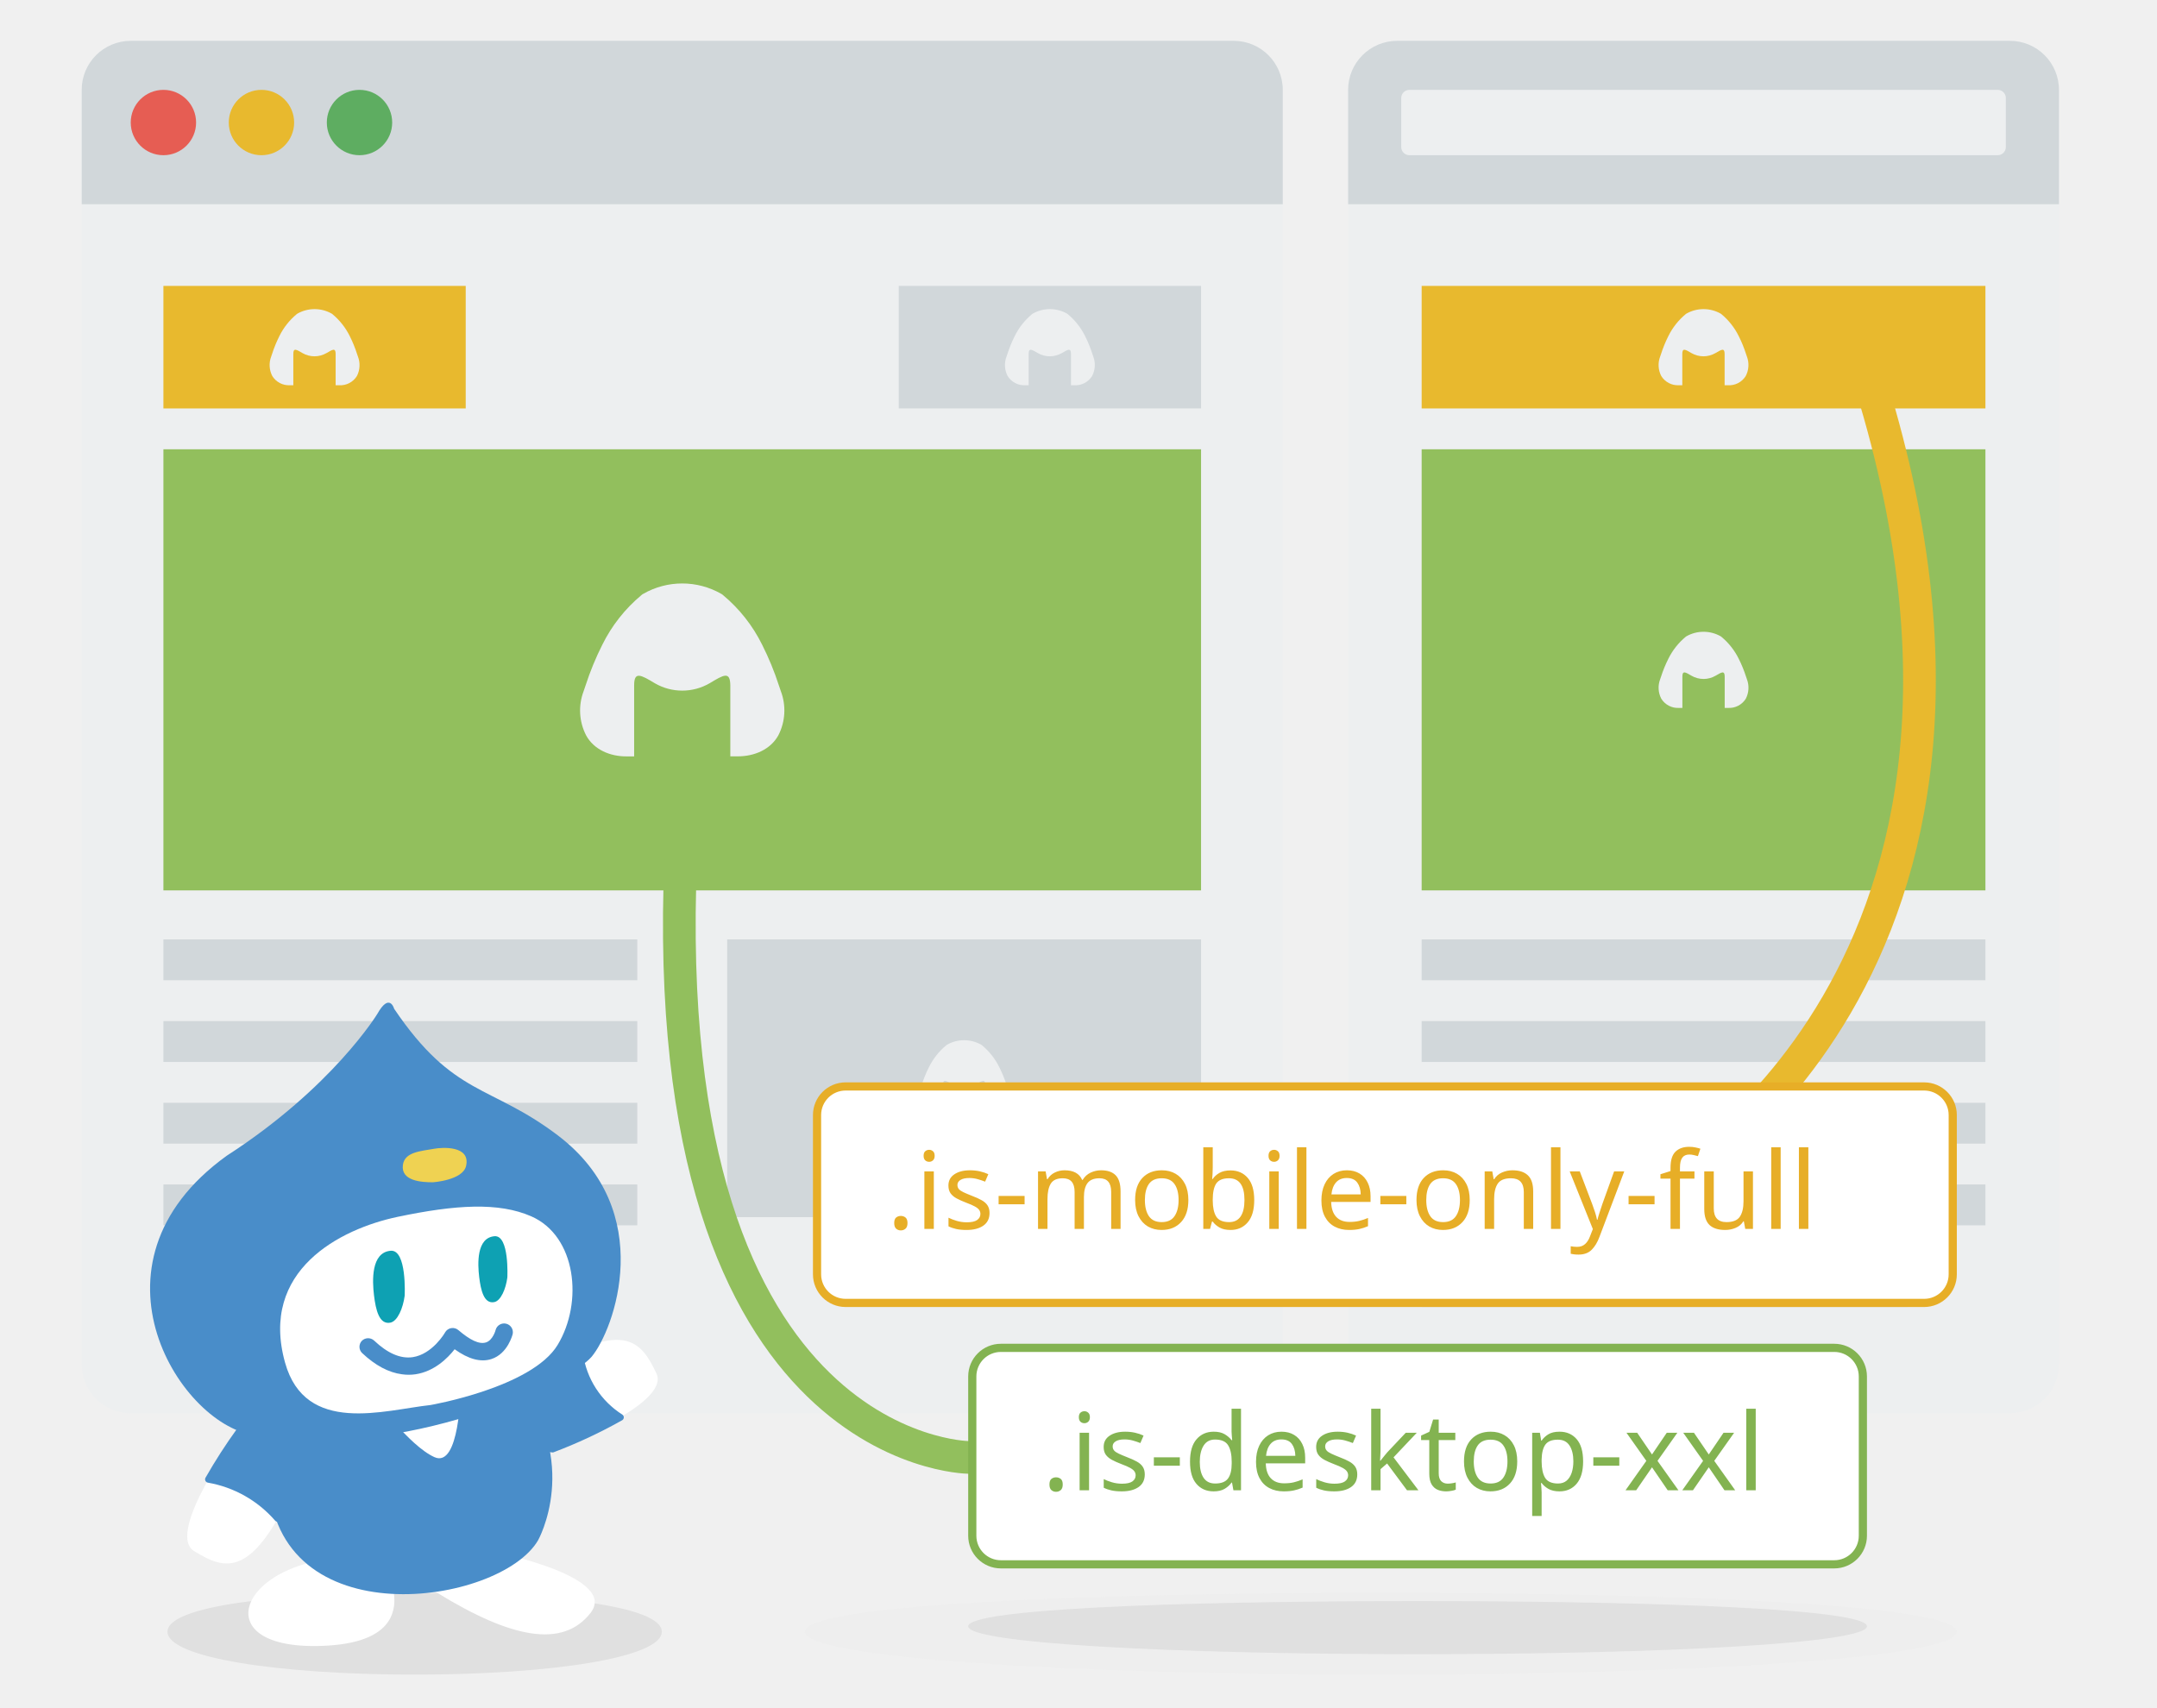
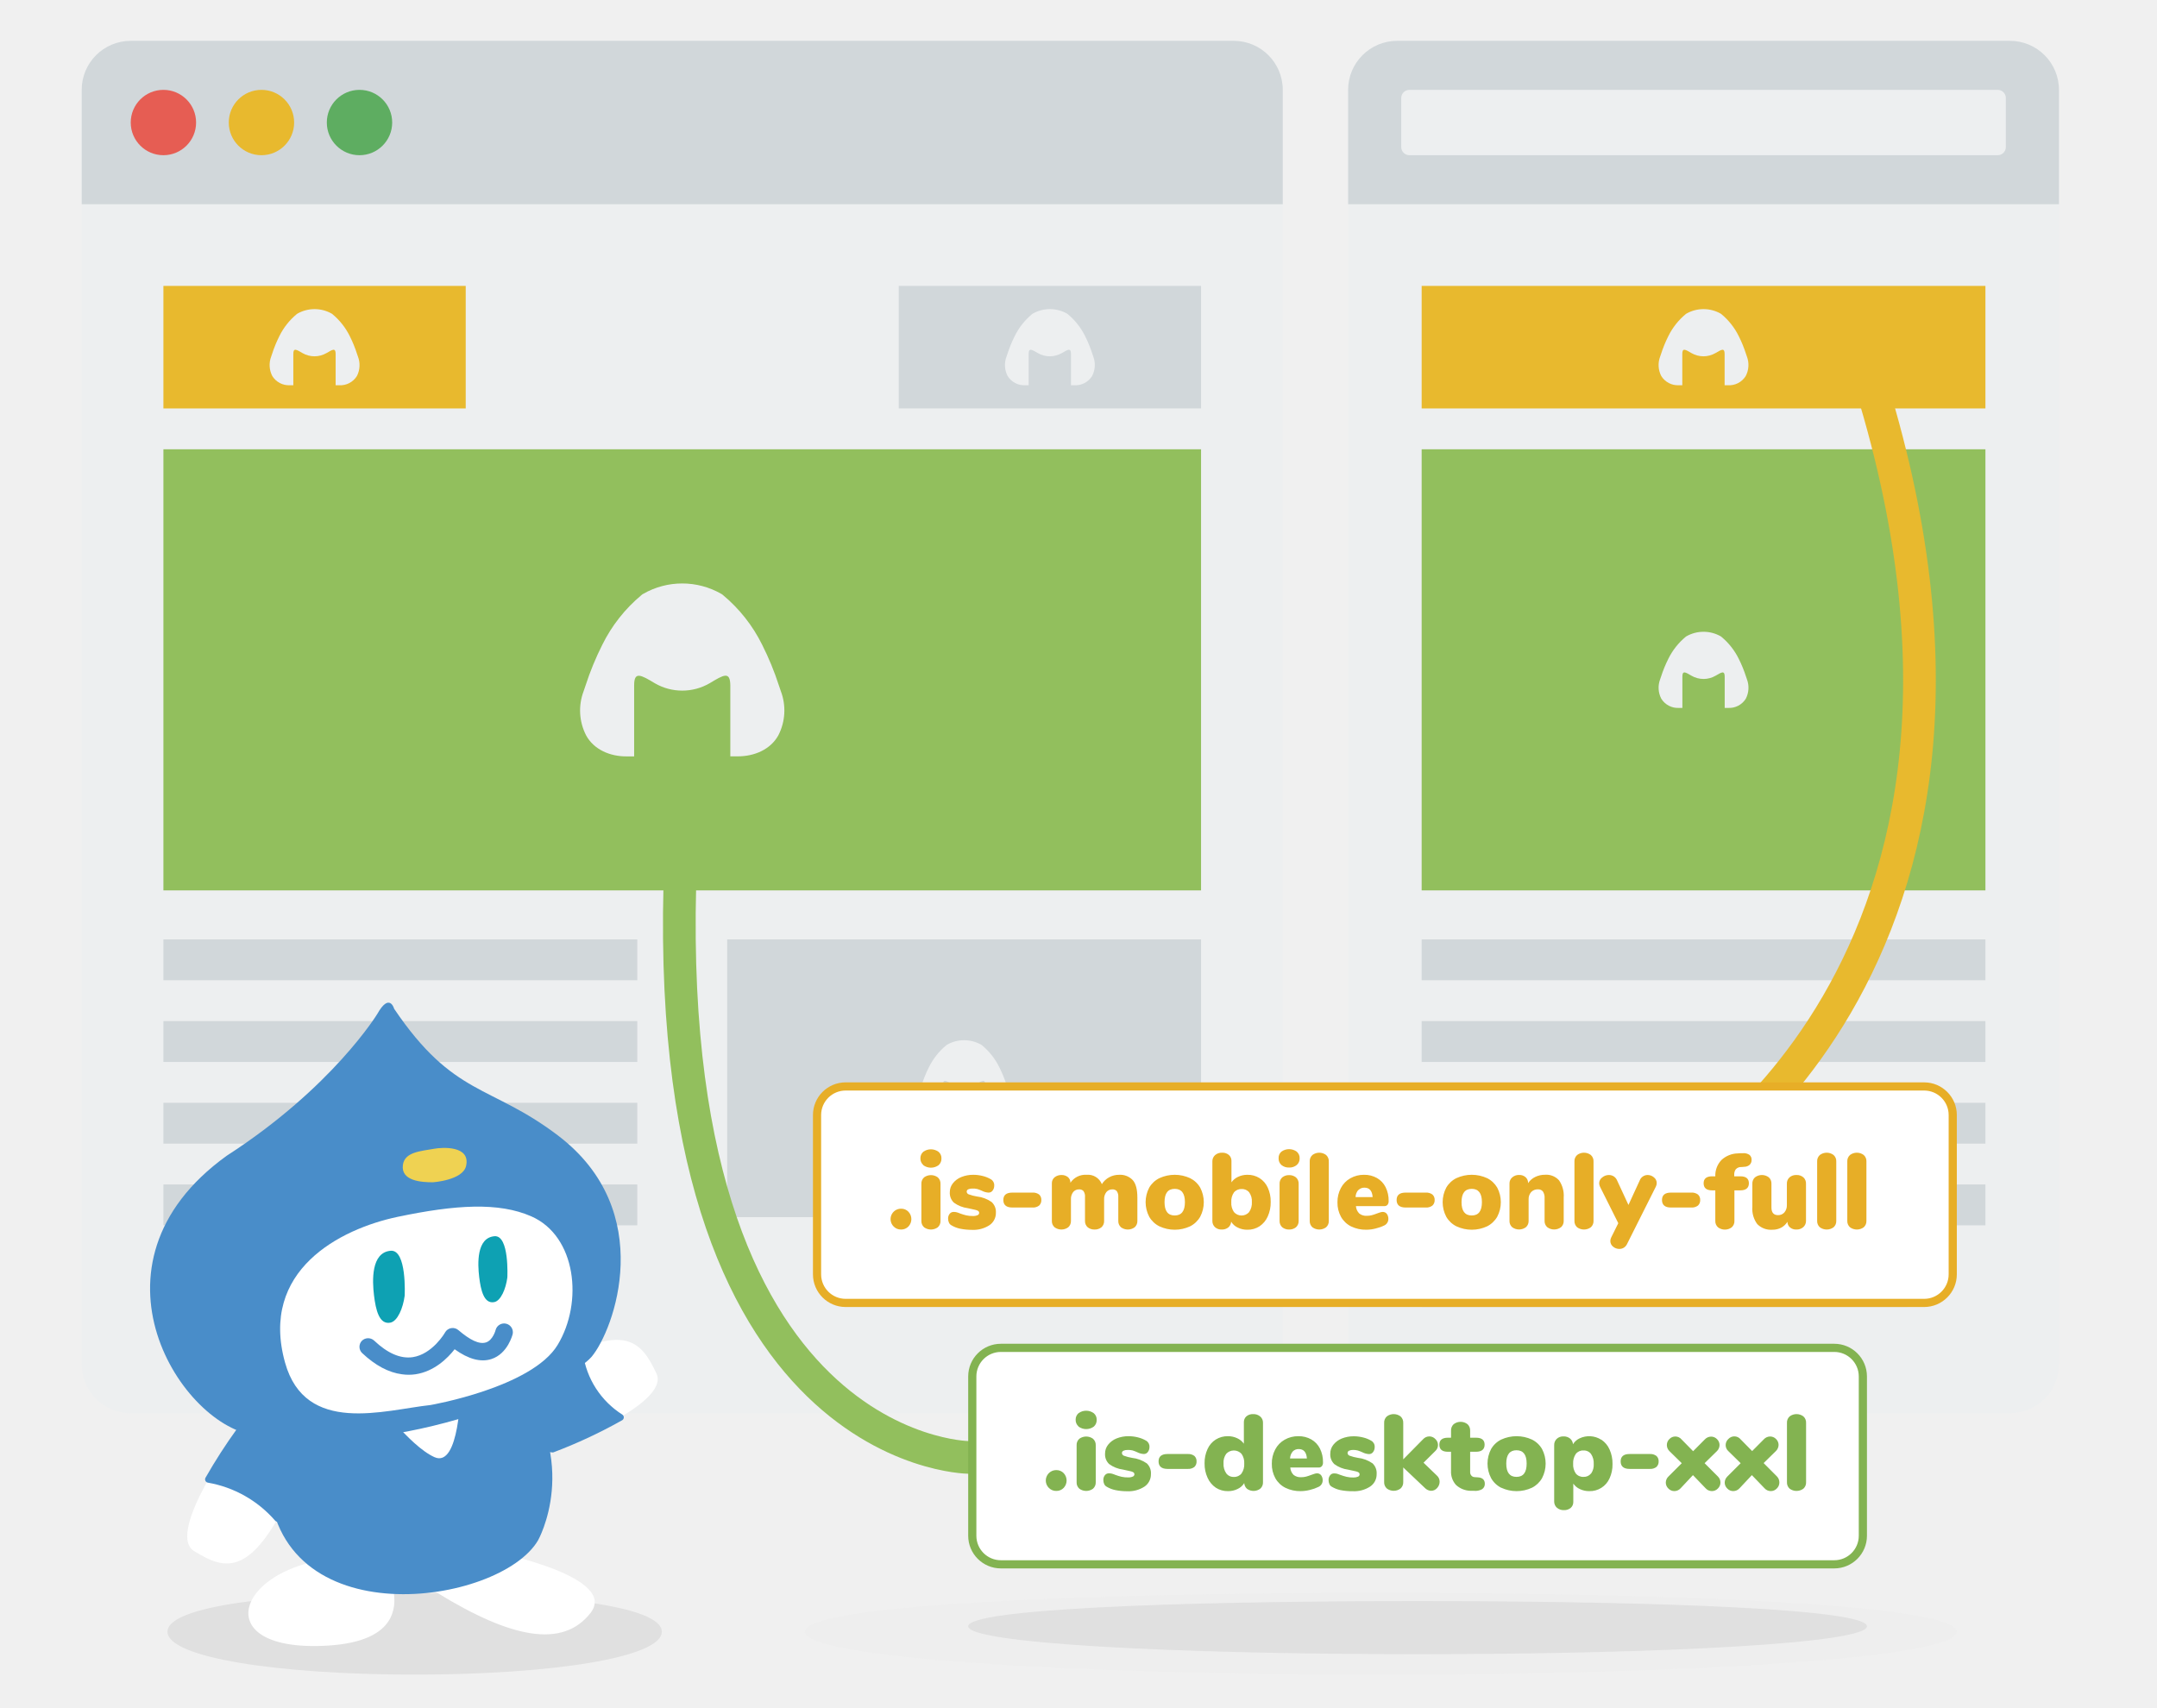
<svg xmlns="http://www.w3.org/2000/svg" id="レイヤー_1" data-name="レイヤー 1" viewBox="0 0 528 418">
  <defs>
-     <style>.cls-3{fill:#edeff0}.cls-4{fill:#d1d7da}.cls-6{fill:#e8b92e}.cls-8{fill:#92bf5d}.cls-9{fill:#fff}.cls-10{fill:#498dc9}</style>
+     <style>.cls-3{fill:#edeff0}.cls-4{fill:#d1d7da}.cls-6{fill:#e8b92e}.cls-8{fill:#92bf5d}.cls-9{fill:#fff}.cls-10{fill:#498dc9}.cls-15{fill:#e7ae27}.cls-16{fill:#83b351}</style>
  </defs>
  <path d="M479 399.5c0 6.35-63.13 10.5-141 10.5s-141-4.15-141-10.5 63.13-9.5 141-9.5 141 3.15 141 9.5z" fill="#eee" />
  <path d="M457 398.17c0 4.13-49.25 6.83-110 6.83s-110-2.7-110-6.83S286.25 392 347 392s110 2.05 110 6.17zm-295 1.33c0 6.35-27.09 10.5-60.5 10.5S41 405.85 41 399.5s27.09-9.5 60.5-9.5 60.5 3.15 60.5 9.5z" fill="#e0e0e0" />
  <rect class="cls-3" x="20" y="10" width="294" height="336" rx="12" ry="12" />
  <path class="cls-4" d="M32 10h270a12 12 0 0 1 12 12v28H20V22a12 12 0 0 1 12-12z" />
  <circle cx="40" cy="30" r="8" fill="#e65d53" />
  <circle class="cls-6" cx="64" cy="30" r="8" />
  <circle cx="88" cy="30" r="8" fill="#5ead61" />
  <path class="cls-6" d="M40 70h74v30H40z" />
  <path class="cls-8" d="M40 110h254v108H40z" />
  <path class="cls-4" d="M178 230h116v68H178zm-138 0h116v10H40zm0 20h116v10H40zm0 20h116v10H40zm0 20h116v10H40zm0 20h100v10H40zM220 70h74v30h-74z" />
  <path class="cls-3" d="M191.14 169.23l-.47-1.38a70.34 70.34 0 0 0-4.11-10 37.34 37.34 0 0 0-9.6-12.17l-.18-.15-.2-.12a19.21 19.21 0 0 0-19.16 0l-.2.12-.18.15a37.34 37.34 0 0 0-9.6 12.17 70.34 70.34 0 0 0-4.11 10l-.47 1.38a13.32 13.32 0 0 0 .61 10.81c1.9 3.49 5.88 5.19 9.93 5.15h1.83v-17.43c0-3.44 1.6-2.56 5.06-.48a13.36 13.36 0 0 0 13.42 0c3.46-2.08 5-3 5.06.48v17.42h1.83c4.05 0 8-1.66 9.93-5.15a13.32 13.32 0 0 0 .61-10.8zM87.62 87.3l-.21-.61a30.69 30.69 0 0 0-1.8-4.41 16.37 16.37 0 0 0-4.23-5.36l-.08-.06-.08-.06a8.51 8.51 0 0 0-8.44 0l-.08.06-.08.06a16.37 16.37 0 0 0-4.23 5.36 30.69 30.69 0 0 0-1.8 4.41l-.21.61a5.85 5.85 0 0 0 .27 4.76A4.79 4.79 0 0 0 71 94.32h.8v-7.67c0-1.51.7-1.12 2.23-.21a5.87 5.87 0 0 0 5.9 0c1.53-.91 2.22-1.3 2.23.21v7.67H83a4.78 4.78 0 0 0 4.37-2.26 5.85 5.85 0 0 0 .25-4.76zm180 0l-.21-.61a30.69 30.69 0 0 0-1.8-4.41 16.37 16.37 0 0 0-4.23-5.36l-.08-.06-.08-.06a8.51 8.51 0 0 0-8.44 0l-.08.06-.08.06a16.37 16.37 0 0 0-4.23 5.36 30.69 30.69 0 0 0-1.8 4.41l-.21.61a5.85 5.85 0 0 0 .27 4.76 4.79 4.79 0 0 0 4.35 2.26h.8v-7.67c0-1.51.7-1.12 2.23-.21a5.87 5.87 0 0 0 5.9 0c1.53-.91 2.22-1.3 2.23.21v7.67h.8a4.78 4.78 0 0 0 4.37-2.26 5.85 5.85 0 0 0 .29-4.76zm-21 179l-.21-.61a30.69 30.69 0 0 0-1.8-4.41 16.37 16.37 0 0 0-4.23-5.36l-.08-.06-.08-.06a8.51 8.51 0 0 0-8.44 0l-.08.06-.08.06a16.37 16.37 0 0 0-4.23 5.36 30.69 30.69 0 0 0-1.8 4.41l-.21.61a5.85 5.85 0 0 0 .27 4.76 4.79 4.79 0 0 0 4.37 2.26h.8v-7.67c0-1.51.7-1.12 2.23-.21a5.87 5.87 0 0 0 5.9 0c1.53-.91 2.22-1.3 2.23.21v7.67h.8a4.78 4.78 0 0 0 4.37-2.26 5.85 5.85 0 0 0 .27-4.76z" />
  <rect class="cls-3" x="330" y="10" width="174" height="336" rx="12" ry="12" />
  <path class="cls-4" d="M342 10h150a12 12 0 0 1 12 12v28H330V22a12 12 0 0 1 12-12z" />
  <path class="cls-6" d="M348 70h138v30H348z" />
  <path class="cls-8" d="M348 110h138v108H348z" />
  <path class="cls-4" d="M348 230h138v10H348zm0 20h138v10H348zm0 20h138v10H348zm0 20h138v10H348zm0 20h118.97v10H348z" />
  <path class="cls-3" d="M427.62 166.3l-.21-.61a30.69 30.69 0 0 0-1.8-4.41 16.37 16.37 0 0 0-4.23-5.36l-.08-.06-.08-.06a8.51 8.51 0 0 0-8.44 0l-.08.06-.08.06a16.37 16.37 0 0 0-4.23 5.36 30.69 30.69 0 0 0-1.8 4.41l-.21.61a5.85 5.85 0 0 0 .27 4.76 4.79 4.79 0 0 0 4.37 2.26h.8v-7.67c0-1.51.7-1.12 2.23-.21a5.87 5.87 0 0 0 5.9 0c1.53-.91 2.22-1.3 2.23.21v7.67h.8a4.78 4.78 0 0 0 4.37-2.26 5.85 5.85 0 0 0 .27-4.76zm0-79l-.21-.61a30.69 30.69 0 0 0-1.8-4.41 16.37 16.37 0 0 0-4.23-5.36l-.08-.06-.08-.06a8.51 8.51 0 0 0-8.44 0l-.08.06-.08.06a16.37 16.37 0 0 0-4.23 5.36 30.69 30.69 0 0 0-1.8 4.41l-.21.61a5.85 5.85 0 0 0 .27 4.76 4.79 4.79 0 0 0 4.35 2.26h.8v-7.67c0-1.51.7-1.12 2.23-.21a5.87 5.87 0 0 0 5.9 0c1.53-.91 2.22-1.3 2.23.21v7.67h.8a4.78 4.78 0 0 0 4.37-2.26 5.85 5.85 0 0 0 .29-4.76z" />
  <rect class="cls-3" x="343" y="22" width="148" height="16" rx="2" ry="2" />
  <path class="cls-9" d="M122 380.19s29.39 5.94 22.55 14.72-19.55 6.09-37.33-4.82 14.78-9.9 14.78-9.9zm-28.85 1.49s14.24 20.91-15.64 21.32-16.64-25.11 15.64-21.32zm42.02-26.9s29.22-10.8 25.5-18.55-7.82-14.13-30.86 1.06 5.36 17.49 5.36 17.49z" />
  <path class="cls-10" d="M131.71 377.12s10.72-19-5.39-39.6c-9.23-11.79-25.64-14.47-34.8-11.93-9.43 2.62-26.94 5.26-25.78 36.36 1.47 39.18 56.62 31.16 65.97 15.17z" />
  <path class="cls-9" d="M58.69 350.28s-18.49 25.07-11.13 29.51 14.3 7.51 25.22-17.79-14.09-11.72-14.09-11.72zm54.04-9.94s-.2 19.18-6.38 16.42-14.82-14.68-14.82-14.68z" />
  <path class="cls-10" d="M120.13 348.61c.64 2.51 3.4 4.45 8.21 5.77a41.85 41.85 0 0 0 6.76 1.21.7.7 0 0 0 .35 0 121.64 121.64 0 0 0 16.85-7.87.83.83 0 0 0 .4-.68.82.82 0 0 0-.36-.7 21.17 21.17 0 0 1-9.63-14.92c0-.33-.07-.65-.1-1a.8.8 0 0 0-.39-.63.86.86 0 0 0-.52-.11.81.81 0 0 0-.22.07 87.94 87.94 0 0 0-12.12 6.88c-7.08 4.65-10.1 8.58-9.23 11.98zm-69.82 13.18a132.64 132.64 0 0 1 7.73-12 .82.82 0 0 1 .26-.23c1.22-.66 12-6.37 16.35-2.39 2.6 2.37 2.23 7.31-1.13 15.1a101.59 101.59 0 0 1-4.84 9.91.83.83 0 0 1-.63.41h-.18a.79.79 0 0 1-.52-.28A28.17 28.17 0 0 0 50.87 363a.82.82 0 0 1-.59-.46.81.81 0 0 1 .03-.75z" />
  <path class="cls-10" d="M144.82 332.18c5.46-6.48 16.23-35.61-8.27-54.2-16.54-12.55-25.48-9.4-40.07-31 0 0-1.12-4.09-4.12 1.26 0 0-10.93 18-36.87 34.73-37.14 26.79-10.67 66.83 7.28 68.43 35.49 6.35 76.59-12.75 82.05-19.22z" />
  <path class="cls-9" d="M105.37 344s24.81-4.28 31.13-14.72 4.57-26.65-6.45-31.48c-8-3.51-18.53-2.85-32.69.12s-33.86 13.14-27.59 35.67c4.98 17.9 24.39 11.61 35.6 10.41z" />
  <path d="M106 289.46s7.3-.49 8.09-4c1.15-5.05-5.9-4.55-7.72-4.22-3.52.62-7.34.82-7.75 4-.52 3.92 4.6 4.23 7.38 4.22z" fill="#efd252" />
  <path d="M124.19 312.77s.54-10.43-3.16-10.1c-4.41.39-4.12 6.74-3.73 10s1.18 6.61 3.67 6.13c1.63-.3 2.86-3.25 3.22-6.03zm-25.13 4.46s.58-11.37-3.45-11c-4.8.43-4.49 7.35-4.06 10.92s1.28 7.21 4 6.68c1.78-.35 3.11-3.57 3.51-6.6z" fill="#0ea1b3" />
  <path class="cls-10" d="M98.39 336.47a11.54 11.54 0 0 0 3.32 0c4.59-.69 7.86-3.93 9.58-6.13 3.37 2.44 6.4 3.24 9 2.4 4-1.3 5.16-5.94 5.21-6.13a2.15 2.15 0 0 0-4.18-1c0 .07-.68 2.53-2.36 3.06s-3.92-.6-6.74-3a2.14 2.14 0 0 0-3.28.56c0 .05-3.08 5.33-7.92 6.05-3 .43-6.14-.94-9.45-4.07a2.17 2.17 0 0 0-3 .07 2.13 2.13 0 0 0 .08 3c3.21 3.02 6.48 4.77 9.74 5.19z" />
  <path d="M407 290.66S504 238 457 91" stroke="#e8b92e" fill="none" stroke-linecap="round" stroke-miterlimit="10" stroke-width="8" />
  <path d="M237 356.82S158 356 167 203" stroke="#92bf5d" fill="none" stroke-linecap="round" stroke-miterlimit="10" stroke-width="8" />
  <rect class="cls-9" x="200" y="266" width="278" height="53" rx="7" ry="7" />
-   <path d="M471 267a6 6 0 0 1 6 6v39a6 6 0 0 1-6 6H207a6 6 0 0 1-6-6v-39a6 6 0 0 1 6-6h264m0-2H207a8 8 0 0 0-8 8v39a8 8 0 0 0 8 8h264a8 8 0 0 0 8-8v-39a8 8 0 0 0-8-8z" fill="#e7ae27" />
-   <text transform="translate(217 300.87)" font-size="26.27" font-family="Nunito-Black,Nunito" fill="#e7ae27">.is-mobile-only-full</text>
+   <path class="cls-15" d="M471 267a6 6 0 0 1 6 6v39a6 6 0 0 1-6 6H207a6 6 0 0 1-6-6v-39a6 6 0 0 1 6-6h264m0-2H207a8 8 0 0 0-8 8v39a8 8 0 0 0 8 8h264a8 8 0 0 0 8-8v-39a8 8 0 0 0-8-8z" />
+   <path class="cls-15" d="M218.75 300.29a2.55 2.55 0 0 1 1.82-4.36 2.42 2.42 0 0 1 1.8.74 2.64 2.64 0 0 1 0 3.62 2.42 2.42 0 0 1-1.8.74 2.45 2.45 0 0 1-1.82-.74zm7.25-15.06a2.1 2.1 0 0 1-.7-1.64 2.05 2.05 0 0 1 .7-1.59 3.17 3.17 0 0 1 3.74 0 2 2 0 0 1 .71 1.63 2.09 2.09 0 0 1-.69 1.64 3.16 3.16 0 0 1-3.76 0zm.21 15.26a2 2 0 0 1-.67-1.62v-9a2 2 0 0 1 .67-1.62 2.85 2.85 0 0 1 3.34 0 2 2 0 0 1 .67 1.62v9a2 2 0 0 1-.67 1.62 2.85 2.85 0 0 1-3.34 0zm8.79.33a6.78 6.78 0 0 1-2.13-.84 1.38 1.38 0 0 1-.58-.63 2.33 2.33 0 0 1-.21-1 1.81 1.81 0 0 1 .38-1.17 1.2 1.2 0 0 1 1-.46 2.89 2.89 0 0 1 .74.09 6.3 6.3 0 0 1 .84.3 13.72 13.72 0 0 0 1.48.45 6.82 6.82 0 0 0 1.64.16 2.61 2.61 0 0 0 1.12-.2.62.62 0 0 0 .41-.56.55.55 0 0 0-.2-.45 2 2 0 0 0-.75-.3c-.37-.1-1-.23-1.86-.41a7.31 7.31 0 0 1-3.38-1.35 3.24 3.24 0 0 1-1-2.56 3.45 3.45 0 0 1 .75-2.18 5 5 0 0 1 2.06-1.53 7.71 7.71 0 0 1 2.95-.55 9.29 9.29 0 0 1 2.3.29 7.34 7.34 0 0 1 2 .81 1.65 1.65 0 0 1 .81 1.53 1.93 1.93 0 0 1-.39 1.23 1.18 1.18 0 0 1-1 .5 3.91 3.91 0 0 1-1.63-.45 9.23 9.23 0 0 0-1.12-.43A4.23 4.23 0 0 0 238 291a2.18 2.18 0 0 0-1 .19.62.62 0 0 0-.37.57.74.74 0 0 0 .51.66 10.81 10.81 0 0 0 2 .52 7.72 7.72 0 0 1 3.59 1.35 3.28 3.28 0 0 1 1.05 2.62 3.59 3.59 0 0 1-1.58 3.06 7.2 7.2 0 0 1-4.27 1.14 14.55 14.55 0 0 1-2.93-.29zm10.6-7.02c0-1.2.73-1.81 2.19-1.81h4.93a2.48 2.48 0 0 1 1.65.47 1.73 1.73 0 0 1 .53 1.34 1.78 1.78 0 0 1-.53 1.36 2.43 2.43 0 0 1-1.65.48h-4.93c-1.46 0-2.19-.64-2.19-1.84zm31.66-4.89c.77.84 1.15 2.28 1.15 4.29v5.67a2 2 0 0 1-.67 1.62 2.84 2.84 0 0 1-3.33 0 2 2 0 0 1-.67-1.62v-5.78a2.28 2.28 0 0 0-.37-1.47 1.37 1.37 0 0 0-1.08-.42 1.83 1.83 0 0 0-1.47.66 2.72 2.72 0 0 0-.55 1.81v5.2a2 2 0 0 1-.66 1.62 2.57 2.57 0 0 1-1.68.54 2.59 2.59 0 0 1-1.67-.54 2 2 0 0 1-.67-1.62v-5.78a2.29 2.29 0 0 0-.36-1.47 1.37 1.37 0 0 0-1.08-.42 1.79 1.79 0 0 0-1.46.66 2.77 2.77 0 0 0-.54 1.81v5.2a2 2 0 0 1-.67 1.62 2.84 2.84 0 0 1-3.33 0 2 2 0 0 1-.67-1.62v-9.08a1.87 1.87 0 0 1 .69-1.57 2.65 2.65 0 0 1 1.67-.54 2.45 2.45 0 0 1 1.54.49 1.75 1.75 0 0 1 .64 1.41 4.39 4.39 0 0 1 3.94-1.95 3.67 3.67 0 0 1 3.76 2.29 4.78 4.78 0 0 1 1.76-1.67 5 5 0 0 1 2.49-.62 4.22 4.22 0 0 1 3.29 1.28zm6.55 11.34a5.91 5.91 0 0 1-2.5-2.35 7.66 7.66 0 0 1 0-7.13 5.88 5.88 0 0 1 2.49-2.32 9 9 0 0 1 7.51 0 5.85 5.85 0 0 1 2.48 2.32 7.66 7.66 0 0 1 0 7.13 5.92 5.92 0 0 1-2.48 2.35 8.89 8.89 0 0 1-7.5 0zm6.24-5.92c0-2.17-.83-3.26-2.5-3.26s-2.49 1.09-2.49 3.26.83 3.26 2.49 3.26 2.5-1.09 2.5-3.26zm18.28-5.88a5.39 5.39 0 0 1 2 2.32 8.09 8.09 0 0 1 .72 3.51 8.29 8.29 0 0 1-.72 3.54 5.66 5.66 0 0 1-2 2.41 5.28 5.28 0 0 1-3 .85 5.11 5.11 0 0 1-2.35-.53 3.66 3.66 0 0 1-1.61-1.44 2 2 0 0 1-.7 1.41 2.46 2.46 0 0 1-1.62.51 2.31 2.31 0 0 1-1.66-.59 2.06 2.06 0 0 1-.62-1.57v-14.55a2 2 0 0 1 .66-1.51 2.49 2.49 0 0 1 1.73-.59 2.4 2.4 0 0 1 1.65.55 1.86 1.86 0 0 1 .63 1.47v5.23a4.06 4.06 0 0 1 1.62-1.34 5.21 5.21 0 0 1 2.27-.5 5.39 5.39 0 0 1 3 .82zm-2.55 8.28a3.93 3.93 0 0 0 .66-2.45 3.68 3.68 0 0 0-.65-2.34 2.21 2.21 0 0 0-1.85-.82 2.28 2.28 0 0 0-1.89.83 3.75 3.75 0 0 0-.65 2.38 3.85 3.85 0 0 0 .65 2.42 2.47 2.47 0 0 0 3.73 0zm7.89-11.5a2.09 2.09 0 0 1-.69-1.64 2 2 0 0 1 .69-1.63 3.19 3.19 0 0 1 3.75 0 2 2 0 0 1 .71 1.63 2.07 2.07 0 0 1-.7 1.64 2.73 2.73 0 0 1-1.88.62 2.77 2.77 0 0 1-1.88-.62zm.22 15.26a2 2 0 0 1-.67-1.62v-9a2 2 0 0 1 .67-1.62 2.55 2.55 0 0 1 1.66-.54 2.58 2.58 0 0 1 1.67.54 2 2 0 0 1 .67 1.62v9a2 2 0 0 1-.67 1.62 2.58 2.58 0 0 1-1.67.54 2.55 2.55 0 0 1-1.66-.54zm7.38 0a2 2 0 0 1-.67-1.62V284.4a2 2 0 0 1 .67-1.63 2.8 2.8 0 0 1 3.33 0 2 2 0 0 1 .67 1.63v14.47a2 2 0 0 1-.67 1.62 2.84 2.84 0 0 1-3.33 0zm18.2-3.3a2 2 0 0 1 .38 1.24 1.74 1.74 0 0 1-1 1.6 10.05 10.05 0 0 1-2.12.75 9.43 9.43 0 0 1-2.25.3 8.22 8.22 0 0 1-3.75-.81 5.88 5.88 0 0 1-2.47-2.34 7.1 7.1 0 0 1-.87-3.57 7.22 7.22 0 0 1 .83-3.48 5.85 5.85 0 0 1 2.31-2.39 6.6 6.6 0 0 1 3.35-.86 6.2 6.2 0 0 1 3.18.79 5.29 5.29 0 0 1 2.11 2.23 7.3 7.3 0 0 1 .75 3.39 1.43 1.43 0 0 1-.27.93 1 1 0 0 1-.8.33h-6.94a2.84 2.84 0 0 0 .82 1.81 2.74 2.74 0 0 0 1.86.56 4.61 4.61 0 0 0 1.21-.15 11 11 0 0 0 1.23-.41l.78-.27a2.28 2.28 0 0 1 .69-.12 1.23 1.23 0 0 1 .97.47zm-7-5.82a2.78 2.78 0 0 0-.65 1.72H336c-.11-1.54-.77-2.31-2-2.31a1.94 1.94 0 0 0-1.48.59zm9.4 2.43c0-1.2.73-1.81 2.18-1.81H349a2.45 2.45 0 0 1 1.64.47 1.7 1.7 0 0 1 .54 1.34 1.75 1.75 0 0 1-.54 1.36 2.4 2.4 0 0 1-1.64.48h-4.94c-1.46 0-2.19-.64-2.19-1.84zm14.65 6.45a5.91 5.91 0 0 1-2.5-2.35 7.66 7.66 0 0 1 0-7.13 5.85 5.85 0 0 1 2.48-2.32 9 9 0 0 1 7.52 0 5.91 5.91 0 0 1 2.48 2.32 7.66 7.66 0 0 1 0 7.13 6 6 0 0 1-2.48 2.35 8.89 8.89 0 0 1-7.5 0zm6.23-5.92c0-2.17-.83-3.26-2.49-3.26s-2.5 1.09-2.5 3.26.83 3.26 2.5 3.26 2.49-1.09 2.49-3.26zm18.89-5.33a6.55 6.55 0 0 1 1.13 4.19v5.67a2 2 0 0 1-.63 1.58 2.81 2.81 0 0 1-3.42 0 2 2 0 0 1-.63-1.58v-5.46a2.77 2.77 0 0 0-.4-1.68 1.45 1.45 0 0 0-1.22-.53 2.17 2.17 0 0 0-1.67.67 2.57 2.57 0 0 0-.62 1.8v5.2a2 2 0 0 1-.63 1.58 2.81 2.81 0 0 1-3.42 0 2 2 0 0 1-.63-1.58v-9.08a1.92 1.92 0 0 1 .66-1.51 2.44 2.44 0 0 1 1.71-.6 2.25 2.25 0 0 1 1.59.56 1.87 1.87 0 0 1 .59 1.44 4.38 4.38 0 0 1 1.76-1.52 5.38 5.38 0 0 1 2.39-.53 4.18 4.18 0 0 1 3.44 1.38zm4.43 11.49a2 2 0 0 1-.67-1.62V284.4a2 2 0 0 1 .67-1.63 2.8 2.8 0 0 1 3.33 0 2 2 0 0 1 .67 1.63v14.47a2 2 0 0 1-.67 1.62 2.84 2.84 0 0 1-3.33 0zM402.21 288a2 2 0 0 1 1.1-.32 2.32 2.32 0 0 1 1.55.58 1.74 1.74 0 0 1 .68 1.39 1.92 1.92 0 0 1-.21.87l-7 13.95a2.22 2.22 0 0 1-.83 1 2.07 2.07 0 0 1-1.11.31 2.36 2.36 0 0 1-1.54-.56 1.77 1.77 0 0 1-.67-1.38 2 2 0 0 1 .24-.92l1.71-3.44-4.47-8.93a2.15 2.15 0 0 1-.21-.84 1.78 1.78 0 0 1 .74-1.43 2.54 2.54 0 0 1 1.65-.6 2.2 2.2 0 0 1 1.17.33 2.15 2.15 0 0 1 .83 1l2.78 6 2.76-6a2 2 0 0 1 .83-1.01zm4.62 5.8c0-1.2.73-1.81 2.18-1.81H414a2.47 2.47 0 0 1 1.64.47 1.7 1.7 0 0 1 .54 1.34 1.75 1.75 0 0 1-.54 1.36 2.41 2.41 0 0 1-1.64.48h-5c-1.44 0-2.17-.64-2.17-1.84zm18.06-7.52a2.16 2.16 0 0 0-.38 1.35v.37H426c1.4 0 2.1.57 2.1 1.7s-.7 1.74-2.1 1.74h-1.44v7.43a2 2 0 0 1-.67 1.63 2.81 2.81 0 0 1-3.34 0 2 2 0 0 1-.67-1.63v-7.43h-.76q-2.1 0-2.1-1.74c0-1.13.7-1.7 2.1-1.7h.76a5.51 5.51 0 0 1 1.51-4 6.07 6.07 0 0 1 4-1.61l.69-.05a4 4 0 0 1 .55 0 2.53 2.53 0 0 1 1.63.42 1.5 1.5 0 0 1 .5 1.21 1.57 1.57 0 0 1-.48 1.22 2 2 0 0 1-1.28.48l-.69.06a1.72 1.72 0 0 0-1.42.55zm16.56 1.98a2 2 0 0 1 .63 1.58v9.09a2 2 0 0 1-.66 1.51 2.44 2.44 0 0 1-1.7.59 2.32 2.32 0 0 1-1.55-.51 1.77 1.77 0 0 1-.63-1.38 4.15 4.15 0 0 1-1.54 1.44 4.51 4.51 0 0 1-2.14.5 4.68 4.68 0 0 1-3.71-1.38 6.24 6.24 0 0 1-1.2-4.19v-5.67a2 2 0 0 1 .63-1.58 2.8 2.8 0 0 1 3.41 0 2 2 0 0 1 .63 1.58v5.78c0 1.26.54 1.89 1.63 1.89a2 2 0 0 0 1.55-.68 2.64 2.64 0 0 0 .6-1.79v-5.2a2 2 0 0 1 .64-1.58 2.43 2.43 0 0 1 1.7-.58 2.46 2.46 0 0 1 1.71.58zm4.03 12.23a2 2 0 0 1-.67-1.62V284.4a2 2 0 0 1 .67-1.63 2.81 2.81 0 0 1 3.34 0 2 2 0 0 1 .67 1.63v14.47a2 2 0 0 1-.67 1.62 2.85 2.85 0 0 1-3.34 0zm7.38 0a2 2 0 0 1-.67-1.62V284.4a2 2 0 0 1 .67-1.63 2.81 2.81 0 0 1 3.34 0 2 2 0 0 1 .67 1.63v14.47a2 2 0 0 1-.67 1.62 2.85 2.85 0 0 1-3.34 0z" />
  <rect class="cls-9" x="238" y="330" width="218" height="53" rx="7" ry="7" />
-   <path d="M449 331a6 6 0 0 1 6 6v39a6 6 0 0 1-6 6H245a6 6 0 0 1-6-6v-39a6 6 0 0 1 6-6h204m0-2H245a8 8 0 0 0-8 8v39a8 8 0 0 0 8 8h204a8 8 0 0 0 8-8v-39a8 8 0 0 0-8-8z" fill="#83b351" />
-   <text transform="translate(255 364.87)" fill="#83b351" font-size="26.27" font-family="Nunito-Black,Nunito">.is-desktop-xxl</text>
+   <path class="cls-16" d="M449 331a6 6 0 0 1 6 6v39a6 6 0 0 1-6 6H245a6 6 0 0 1-6-6v-39a6 6 0 0 1 6-6h204m0-2H245a8 8 0 0 0-8 8v39a8 8 0 0 0 8 8h204a8 8 0 0 0 8-8v-39a8 8 0 0 0-8-8z" />
+   <path class="cls-16" d="M256.75 364.29a2.55 2.55 0 0 1 1.82-4.36 2.42 2.42 0 0 1 1.8.74 2.64 2.64 0 0 1 0 3.62 2.42 2.42 0 0 1-1.8.74 2.45 2.45 0 0 1-1.82-.74zm7.25-15.06a2.1 2.1 0 0 1-.7-1.64 2.05 2.05 0 0 1 .7-1.59 3.17 3.17 0 0 1 3.74 0 2 2 0 0 1 .71 1.63 2.09 2.09 0 0 1-.69 1.64 3.16 3.16 0 0 1-3.76 0zm.21 15.26a2 2 0 0 1-.67-1.62v-9a2 2 0 0 1 .67-1.62 2.85 2.85 0 0 1 3.34 0 2 2 0 0 1 .67 1.62v9a2 2 0 0 1-.67 1.62 2.85 2.85 0 0 1-3.34 0zm8.79.33a6.78 6.78 0 0 1-2.13-.84 1.38 1.38 0 0 1-.58-.63 2.33 2.33 0 0 1-.21-1 1.81 1.81 0 0 1 .38-1.17 1.2 1.2 0 0 1 1-.46 2.89 2.89 0 0 1 .74.09 6.3 6.3 0 0 1 .84.3 13.72 13.72 0 0 0 1.48.45 6.82 6.82 0 0 0 1.64.16 2.61 2.61 0 0 0 1.12-.2.62.62 0 0 0 .41-.56.55.55 0 0 0-.2-.45 2 2 0 0 0-.75-.3c-.37-.1-1-.23-1.86-.41a7.31 7.31 0 0 1-3.38-1.35 3.24 3.24 0 0 1-1-2.56 3.45 3.45 0 0 1 .75-2.18 5 5 0 0 1 2.06-1.53 7.71 7.71 0 0 1 2.95-.55 9.29 9.29 0 0 1 2.3.29 7.34 7.34 0 0 1 2 .81 1.65 1.65 0 0 1 .81 1.53 1.93 1.93 0 0 1-.39 1.23 1.18 1.18 0 0 1-1 .5 3.91 3.91 0 0 1-1.63-.45 9.23 9.23 0 0 0-1.12-.43A4.23 4.23 0 0 0 276 355a2.18 2.18 0 0 0-1 .19.62.62 0 0 0-.37.57.74.74 0 0 0 .51.66 10.81 10.81 0 0 0 2 .52 7.72 7.72 0 0 1 3.59 1.35 3.28 3.28 0 0 1 1 2.62 3.59 3.59 0 0 1-1.58 3.06 7.2 7.2 0 0 1-4.27 1.14 14.55 14.55 0 0 1-2.88-.29zm10.6-7.02c0-1.2.73-1.81 2.19-1.81h4.93a2.48 2.48 0 0 1 1.65.47 1.73 1.73 0 0 1 .53 1.34 1.78 1.78 0 0 1-.53 1.36 2.43 2.43 0 0 1-1.65.48h-4.93c-1.46 0-2.19-.64-2.19-1.84zm24.89-10.99a1.93 1.93 0 0 1 .67 1.51v14.55a2 2 0 0 1-.63 1.58 2.73 2.73 0 0 1-3.27.07 2 2 0 0 1-.69-1.41 3.74 3.74 0 0 1-1.62 1.44 5.11 5.11 0 0 1-2.35.53 5.28 5.28 0 0 1-3-.85 5.76 5.76 0 0 1-2-2.41 8.15 8.15 0 0 1-.74-3.54 8 8 0 0 1 .73-3.51 5.34 5.34 0 0 1 2-2.32 5.42 5.42 0 0 1 3-.82 5.21 5.21 0 0 1 2.27.5 4.06 4.06 0 0 1 1.62 1.34v-5.23a1.88 1.88 0 0 1 .61-1.47 2.42 2.42 0 0 1 1.67-.55 2.51 2.51 0 0 1 1.73.59zm-4.58 13.94a3.85 3.85 0 0 0 .66-2.42 3.75 3.75 0 0 0-.66-2.38 2.55 2.55 0 0 0-3.76 0 3.62 3.62 0 0 0-.65 2.34 3.89 3.89 0 0 0 .67 2.44 2.19 2.19 0 0 0 1.85.87 2.26 2.26 0 0 0 1.89-.85zm19.48.44a2 2 0 0 1 .38 1.24 1.73 1.73 0 0 1-1 1.6 10 10 0 0 1-2.11.75 9.49 9.49 0 0 1-2.25.3 8.19 8.19 0 0 1-3.75-.81 5.82 5.82 0 0 1-2.47-2.34 7.1 7.1 0 0 1-.87-3.57 7.22 7.22 0 0 1 .83-3.48 5.85 5.85 0 0 1 2.31-2.39 6.58 6.58 0 0 1 3.35-.86 6.2 6.2 0 0 1 3.18.79 5.35 5.35 0 0 1 2.11 2.23 7.3 7.3 0 0 1 .75 3.39 1.38 1.38 0 0 1-.28.93 1 1 0 0 1-.8.33h-6.93a2.84 2.84 0 0 0 .81 1.81 2.75 2.75 0 0 0 1.87.56 4.66 4.66 0 0 0 1.21-.15 12.6 12.6 0 0 0 1.23-.41l.78-.27a2.28 2.28 0 0 1 .69-.12 1.24 1.24 0 0 1 .96.47zm-6.95-5.82a2.85 2.85 0 0 0-.66 1.72h4.13c-.11-1.54-.78-2.31-2-2.31a1.94 1.94 0 0 0-1.47.59zm11.63 9.45A6.81 6.81 0 0 1 326 364a1.33 1.33 0 0 1-.58-.63 2.33 2.33 0 0 1-.21-1 1.81 1.81 0 0 1 .38-1.17 1.17 1.17 0 0 1 1-.46 2.81 2.81 0 0 1 .73.09 6.3 6.3 0 0 1 .84.3 13.82 13.82 0 0 0 1.49.45 6.82 6.82 0 0 0 1.64.16 2.67 2.67 0 0 0 1.12-.2.61.61 0 0 0 .4-.56.54.54 0 0 0-.19-.45 2 2 0 0 0-.75-.3c-.37-.1-1-.23-1.87-.41a7.26 7.26 0 0 1-3.37-1.35 3.24 3.24 0 0 1-1-2.56 3.45 3.45 0 0 1 .75-2.18 5 5 0 0 1 2.06-1.53 7.7 7.7 0 0 1 2.94-.55 9.23 9.23 0 0 1 2.3.29 7.09 7.09 0 0 1 2 .81 1.64 1.64 0 0 1 .82 1.53 1.93 1.93 0 0 1-.39 1.23 1.19 1.19 0 0 1-1 .5 4 4 0 0 1-1.63-.45 9.83 9.83 0 0 0-1.11-.43 4.34 4.34 0 0 0-1.14-.14 2.25 2.25 0 0 0-1 .19.64.64 0 0 0-.37.57.73.73 0 0 0 .52.66 10.87 10.87 0 0 0 2 .52 7.72 7.72 0 0 1 3.6 1.35 3.28 3.28 0 0 1 1 2.62 3.58 3.58 0 0 1-1.59 3.06 7.18 7.18 0 0 1-4.27 1.14 14.69 14.69 0 0 1-3.05-.28zm24.33-2.05a2.26 2.26 0 0 1-.62 1.55 1.93 1.93 0 0 1-1.48.68 2.22 2.22 0 0 1-1.47-.66l-5.34-5.06v3.54a2 2 0 0 1-.67 1.63 2.8 2.8 0 0 1-3.33 0 2 2 0 0 1-.67-1.63V348.4a2 2 0 0 1 .67-1.63 2.8 2.8 0 0 1 3.33 0 2 2 0 0 1 .67 1.63v8.9l4.86-4.93a2.06 2.06 0 0 1 1.53-.69 2 2 0 0 1 1.48.65 2 2 0 0 1 .64 1.46 2 2 0 0 1-.68 1.49l-2.86 2.84 3.25 3.13a2 2 0 0 1 .69 1.52zm11.06.5a1.49 1.49 0 0 1-.71 1.36 3.44 3.44 0 0 1-2 .37H360a5.43 5.43 0 0 1-3.59-1.43 4.77 4.77 0 0 1-1.22-3.48v-4.65h-.76q-2.1 0-2.1-1.74c0-1.13.7-1.7 2.1-1.7h.76v-1.71a2.06 2.06 0 0 1 .63-1.59 2.77 2.77 0 0 1 3.42 0 2.06 2.06 0 0 1 .63 1.59V352h1.44c1.4 0 2.1.57 2.1 1.7s-.7 1.74-2.1 1.74h-1.44v5a1.24 1.24 0 0 0 .3.84 1.07 1.07 0 0 0 .77.37l.77.05c1.16.06 1.75.59 1.75 1.57zm4 .98a5.89 5.89 0 0 1-2.46-2.35 7.66 7.66 0 0 1 0-7.13 5.8 5.8 0 0 1 2.48-2.32 9 9 0 0 1 7.51 0 5.8 5.8 0 0 1 2.48 2.32 7.66 7.66 0 0 1 0 7.13 5.86 5.86 0 0 1-2.48 2.35 8.89 8.89 0 0 1-7.5 0zm6.24-5.92c0-2.17-.83-3.26-2.49-3.26s-2.5 1.09-2.5 3.26.83 3.26 2.5 3.26 2.49-1.09 2.49-3.26zm18.3-5.84a5.57 5.57 0 0 1 2 2.4 8.29 8.29 0 0 1 .72 3.54 8.06 8.06 0 0 1-.72 3.51 5.27 5.27 0 0 1-5 3.14 5.21 5.21 0 0 1-2.27-.5 4 4 0 0 1-1.61-1.34v4.47a1.86 1.86 0 0 1-.63 1.47 2.43 2.43 0 0 1-1.66.55 2.49 2.49 0 0 1-1.73-.59 2 2 0 0 1-.66-1.51v-13.79a2.06 2.06 0 0 1 .62-1.56 2.29 2.29 0 0 1 1.67-.6 2.4 2.4 0 0 1 1.61.53 2 2 0 0 1 .7 1.39 3.77 3.77 0 0 1 1.61-1.44 5.5 5.5 0 0 1 5.31.33zm-2.52 8.28a3.68 3.68 0 0 0 .64-2.34 4 4 0 0 0-.66-2.45 2.19 2.19 0 0 0-1.86-.86 2.24 2.24 0 0 0-1.87.85 3.89 3.89 0 0 0-.65 2.41 3.79 3.79 0 0 0 .65 2.38 2.29 2.29 0 0 0 1.9.83 2.21 2.21 0 0 0 1.82-.82zm7.23-2.97c0-1.2.73-1.81 2.18-1.81h4.94a2.47 2.47 0 0 1 1.64.47 1.7 1.7 0 0 1 .54 1.34 1.75 1.75 0 0 1-.54 1.36 2.41 2.41 0 0 1-1.64.48h-4.94c-1.45 0-2.18-.64-2.18-1.84zm24.43 5.2a2 2 0 0 1-.63 1.44 2 2 0 0 1-1.47.63 2.06 2.06 0 0 1-1.55-.71l-3.08-3.2-3 3.2a2.08 2.08 0 0 1-1.55.71 2 2 0 0 1-1.47-.63 2 2 0 0 1-.63-1.44 2.06 2.06 0 0 1 .65-1.5l3.26-3.26-3-2.94a2.07 2.07 0 0 1-.65-1.49 2 2 0 0 1 .62-1.48 2 2 0 0 1 1.45-.63 2 2 0 0 1 1.55.74l2.81 2.86 2.84-2.86a2.12 2.12 0 0 1 1.55-.71 2 2 0 0 1 1.46.62 2 2 0 0 1 .62 1.43 2.13 2.13 0 0 1-.66 1.52l-3 2.94 3.26 3.26a2.07 2.07 0 0 1 .62 1.5zm14.42 0a2 2 0 0 1-.63 1.44 2 2 0 0 1-1.47.63 2.06 2.06 0 0 1-1.55-.71l-3.08-3.2-3 3.2a2.08 2.08 0 0 1-1.55.71 2 2 0 0 1-1.47-.63 2 2 0 0 1-.63-1.44 2.1 2.1 0 0 1 .65-1.5l3.26-3.26-3-2.94a2 2 0 0 1 0-3 2 2 0 0 1 1.45-.63 2 2 0 0 1 1.55.74l2.81 2.86 2.84-2.86a2.12 2.12 0 0 1 1.55-.71 2 2 0 0 1 1.46.62 2 2 0 0 1 .62 1.43 2.13 2.13 0 0 1-.66 1.52l-3 2.94 3.25 3.26a2.07 2.07 0 0 1 .6 1.53zm2.53 1.49a2 2 0 0 1-.67-1.62V348.4a2 2 0 0 1 .67-1.63 2.81 2.81 0 0 1 3.34 0 2 2 0 0 1 .67 1.63v14.47a2 2 0 0 1-.67 1.62 2.85 2.85 0 0 1-3.34 0z" />
</svg>
